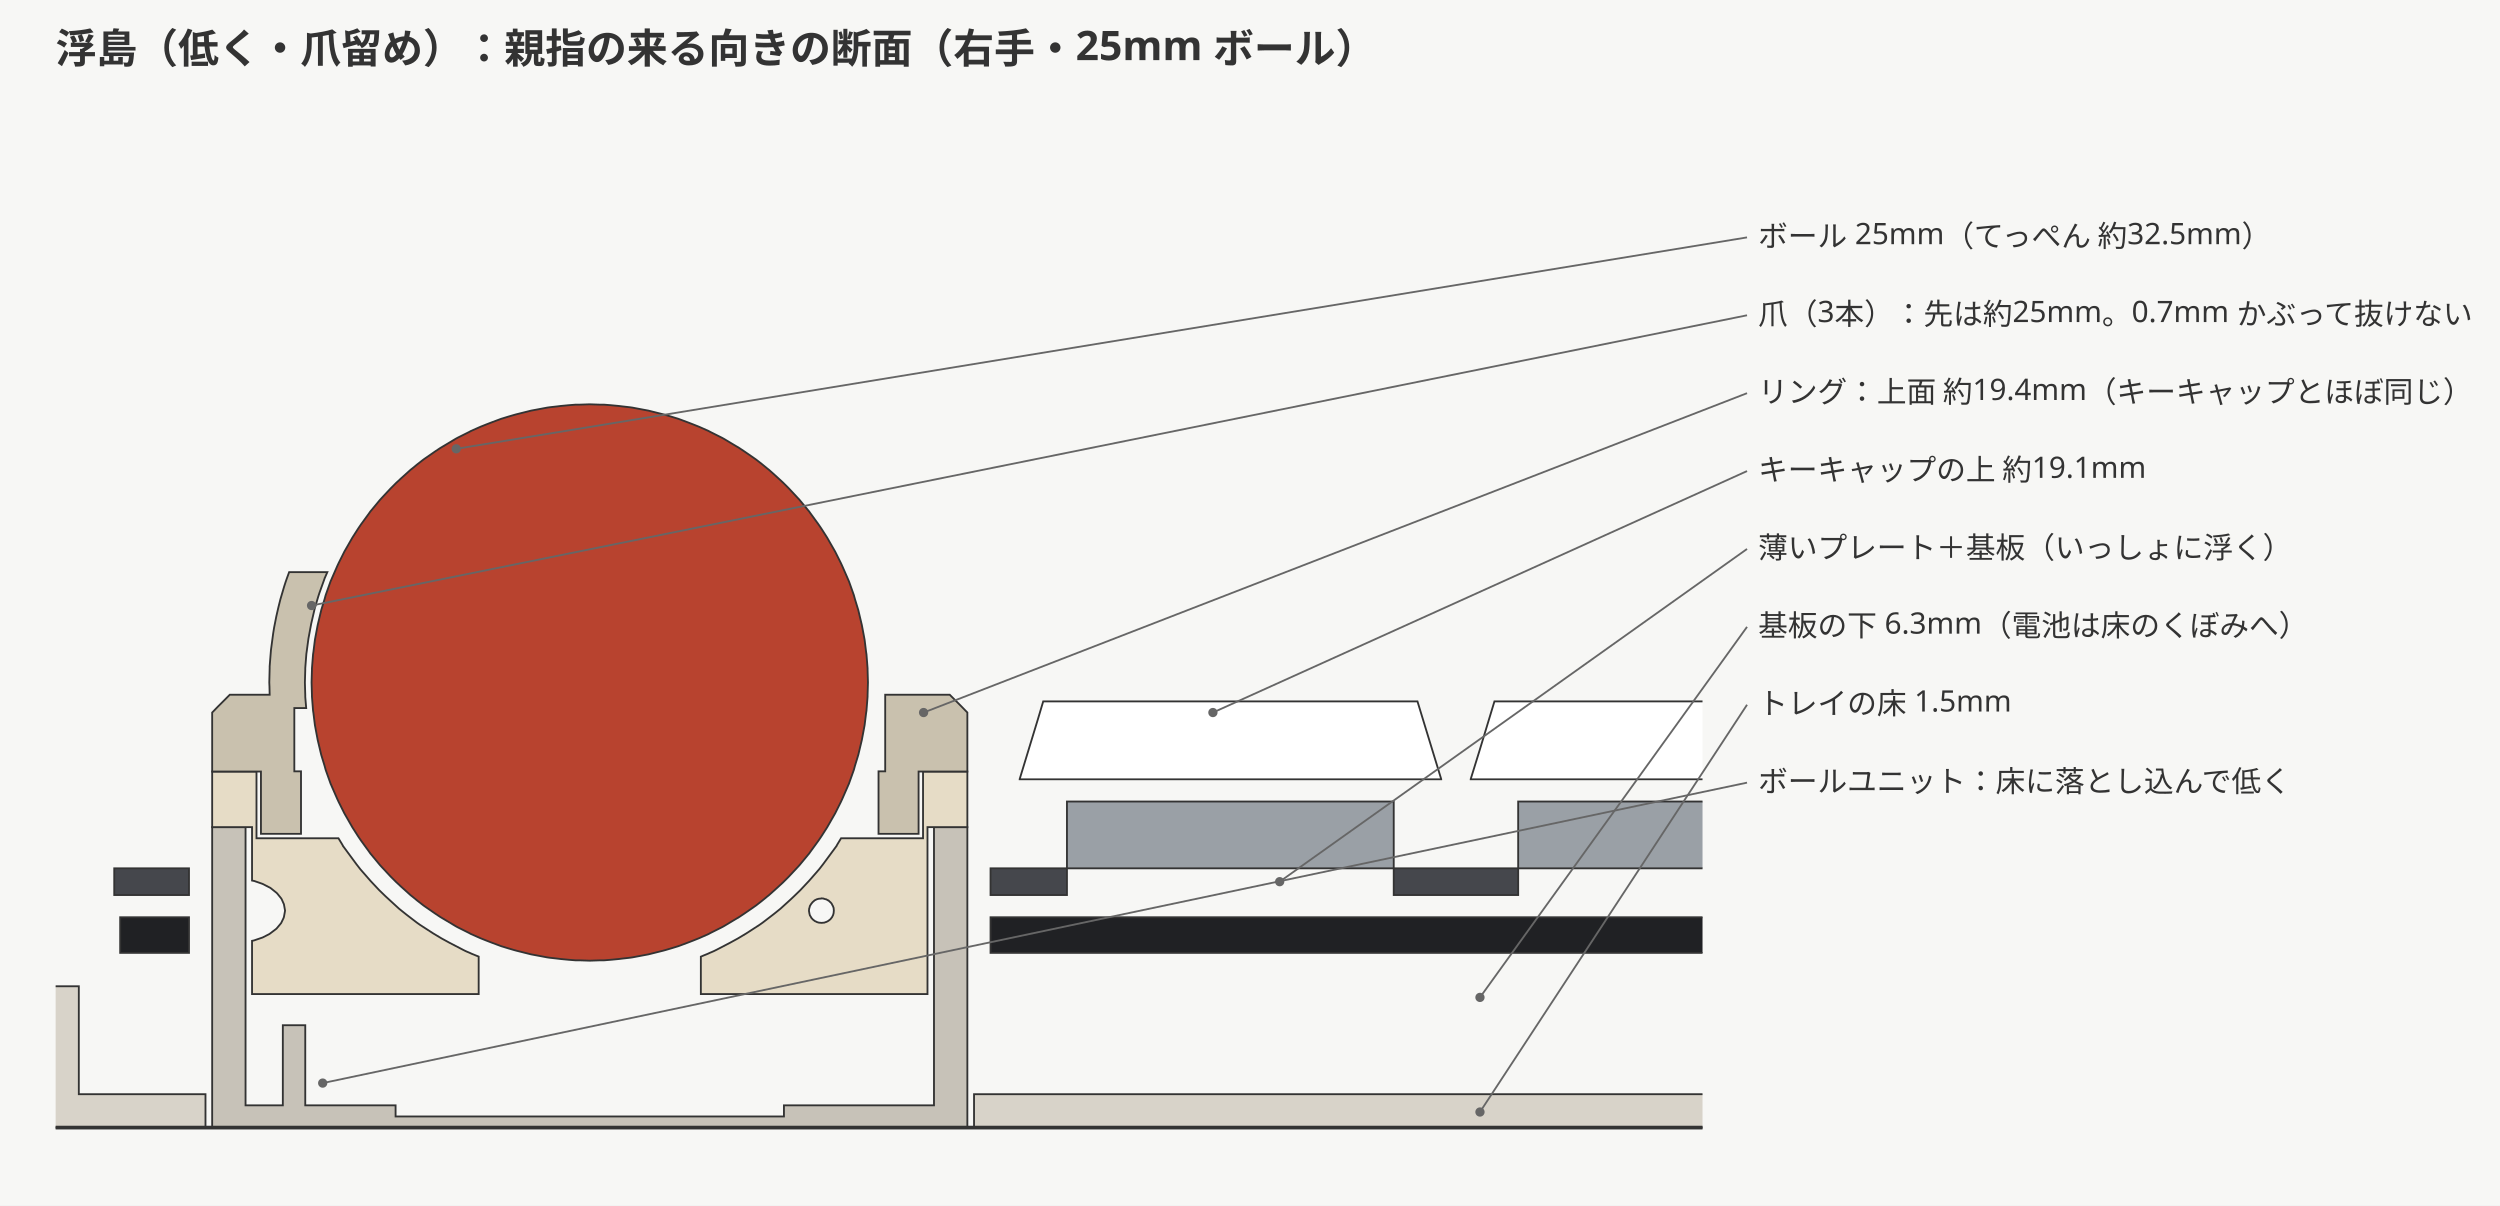
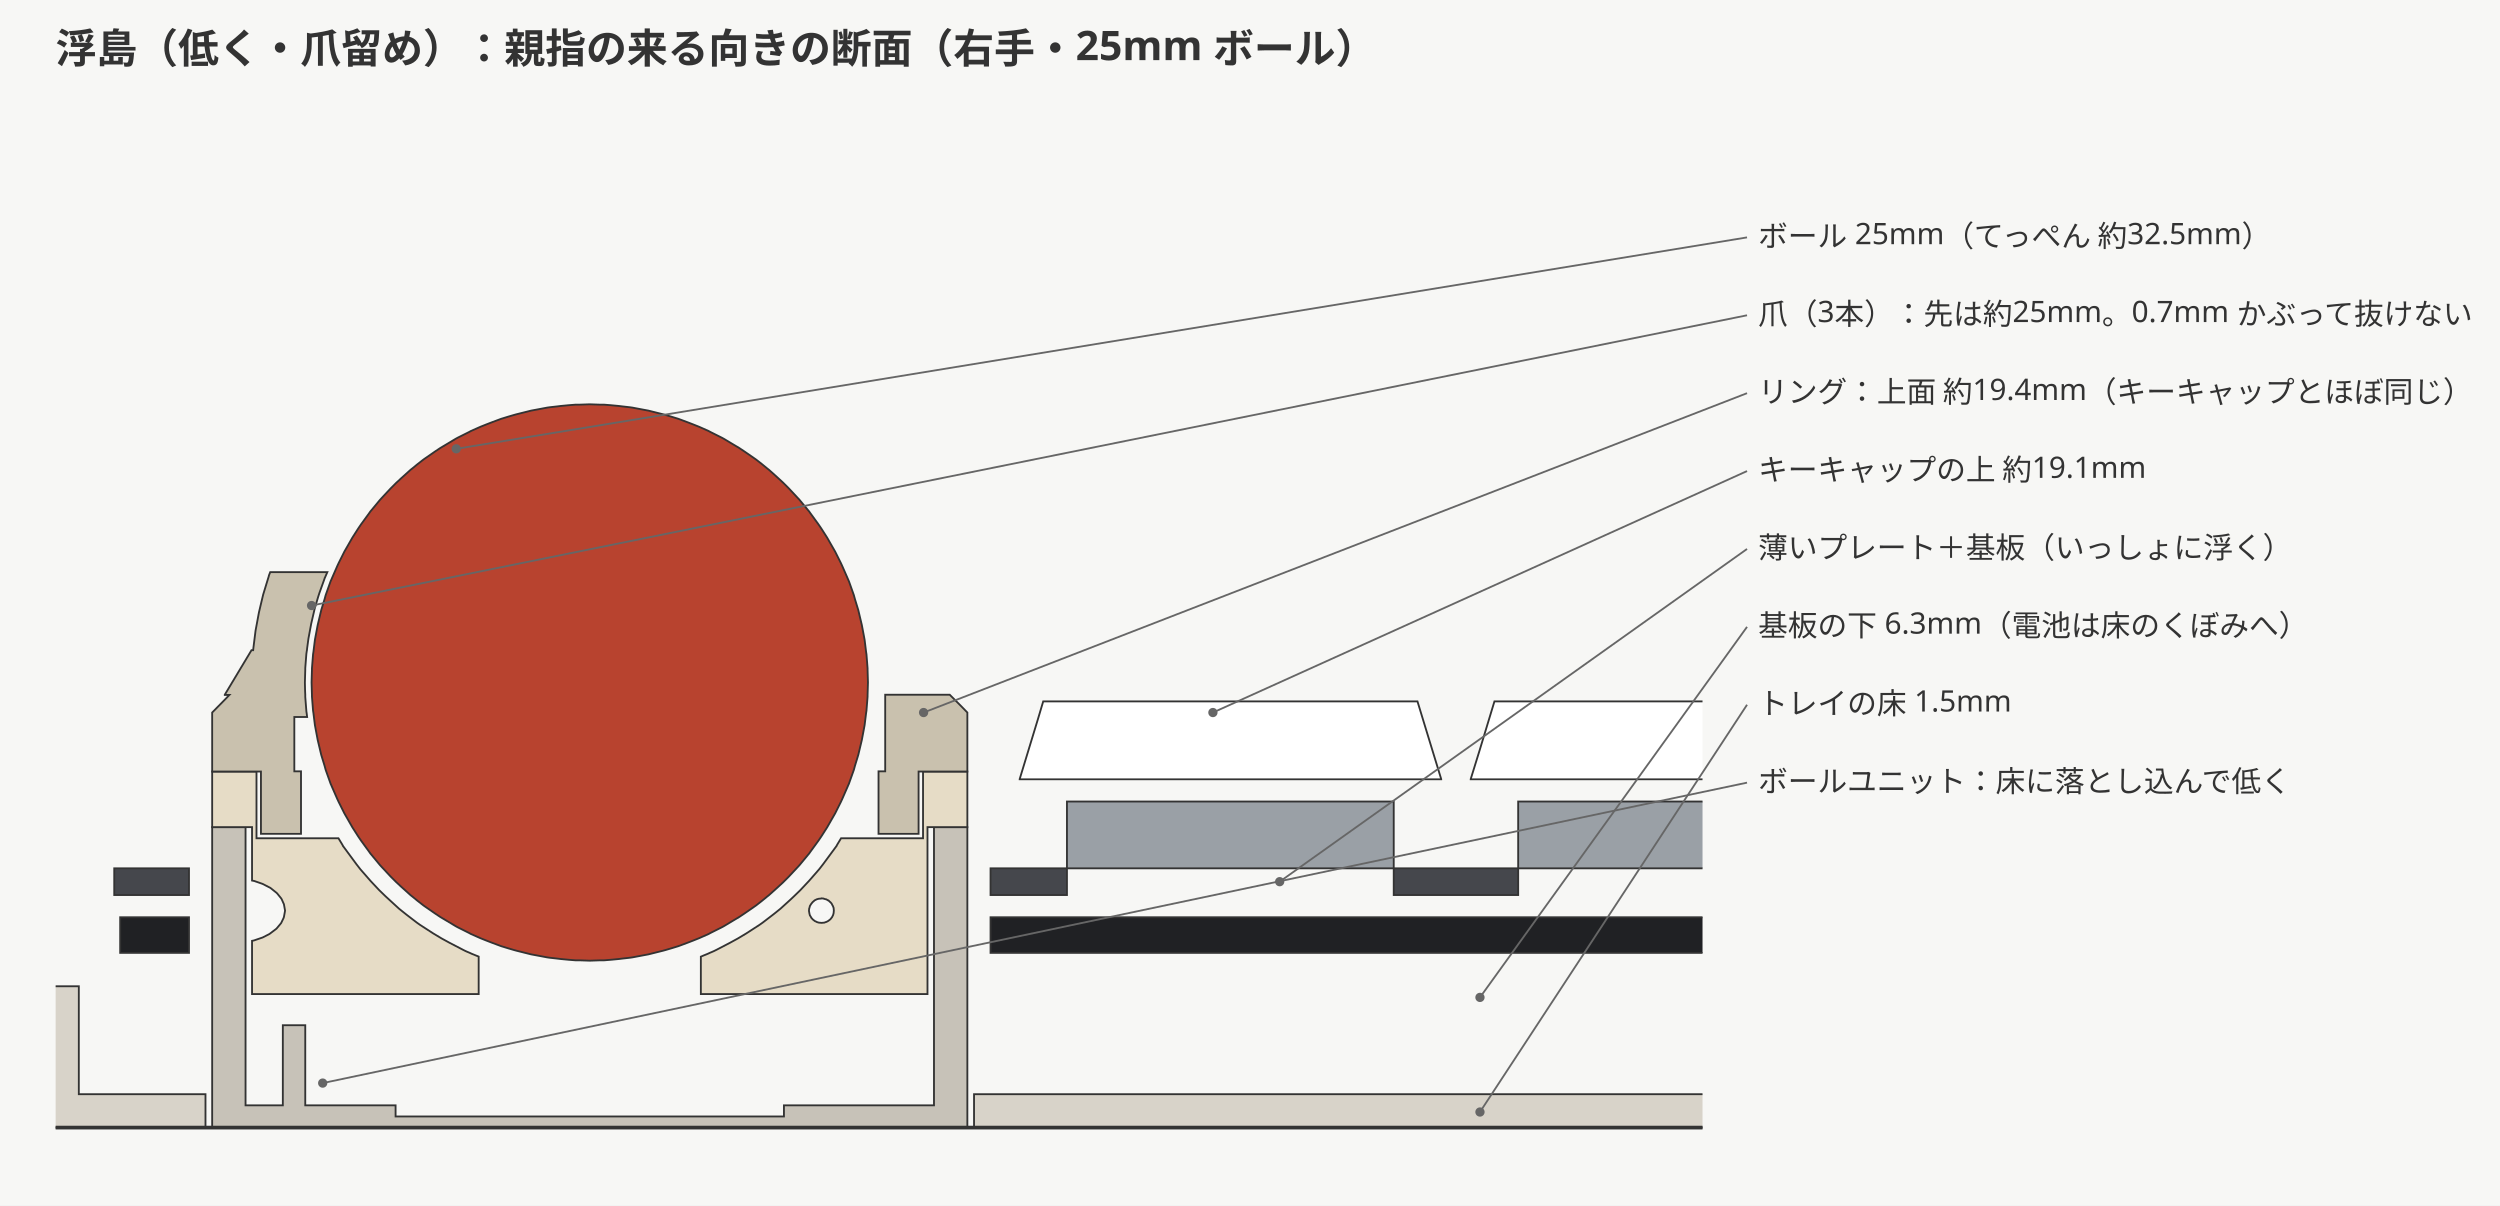
<svg xmlns="http://www.w3.org/2000/svg" width="1348" height="650" viewBox="0 0 1348 650" font-family="IPAPGothic, IPAGothic, sans-serif">
  <rect width="100%" height="100%" fill="#f7f7f5" />
  <text x="30" y="34" font-size="22" font-weight="bold" fill="#333">浮島（低く・爪留め）：親指の来る向きの断面（右手・25mm ボール）</text>
  <clipPath id="waz-20">
    <rect x="30" y="80" width="888" height="540" />
  </clipPath>
  <g clip-path="url(#waz-20)">
    <path d="M110.8,596.0 L110.8,590.0 L102.1,590.0 L93.7,590.0 L89.4,590.0 L88.8,590.0 L42.5,590.0 L42.5,570.7 L42.5,531.8 L9.3,531.8 L-8.6,531.8 L-8.6,580.7 L-8.6,608.0 L79.0,608.0 L81.8,608.0 L88.6,608.0 L99.9,608.0 L110.8,608.0 Z M1213.6,585.8 L1213.6,531.8 L1211.8,531.8 L1211.0,531.8 L1205.9,531.8 L1203.6,531.8 L1195.4,531.8 L1191.5,531.8 L1180.5,531.8 L1175.0,531.8 L1161.5,531.8 L1154.3,531.8 L1138.6,531.8 L1129.7,531.8 L1112.2,531.8 L1101.4,531.8 L1089.5,531.8 L1073.2,531.8 L1073.2,567.5 L1073.2,590.0 L1072.0,590.0 L1071.2,590.0 L1068.0,590.0 L1065.9,590.0 L1060.8,590.0 L1057.3,590.0 L1050.4,590.0 L1045.6,590.0 L1037.0,590.0 L1030.8,590.0 L1020.8,590.0 L1013.2,590.0 L1002.0,590.0 L993.1,590.0 L980.7,590.0 L970.3,590.0 L957.1,590.0 L945.3,590.0 L931.5,590.0 L922.2,590.0 L919.2,590.0 L907.7,590.0 L898.7,590.0 L887.5,590.0 L871.9,590.0 L861.3,590.0 L838.5,590.0 L828.6,590.0 L797.9,590.0 L789.0,590.0 L779.5,590.0 L741.4,590.0 L692.4,590.0 L630.9,590.0 L554.7,590.0 L525.2,590.0 L525.2,596.0 L525.2,608.0 L554.6,608.0 L630.8,608.0 L692.7,608.0 L742.3,608.0 L752.4,608.0 L792.8,608.0 L805.2,608.0 L837.1,608.0 L851.2,608.0 L875.3,608.0 L891.4,608.0 L907.7,608.0 L917.4,608.0 L920.4,608.0 L934.4,608.0 L956.5,608.0 L975.3,608.0 L997.0,608.0 L1013.7,608.0 L1034.8,608.0 L1049.5,608.0 L1069.7,608.0 L1082.4,608.0 L1101.4,608.0 L1112.2,608.0 L1129.7,608.0 L1138.6,608.0 L1154.3,608.0 L1161.5,608.0 L1175.0,608.0 L1180.5,608.0 L1191.5,608.0 L1195.4,608.0 L1203.6,608.0 L1205.9,608.0 L1211.0,608.0 L1211.8,608.0 L1213.6,608.0 Z" fill="#d8d3c9" stroke="#333" stroke-width="1" fill-rule="evenodd" />
    <path d="M101.9,513.1 L101.9,494.6 L95.5,494.6 L90.4,494.6 L86.4,494.6 L83.4,494.6 L64.8,494.6 L64.8,505.5 L64.8,513.8 L83.4,513.8 L86.4,513.8 L90.4,513.8 L95.5,513.8 L101.9,513.8 Z M1011.8,504.3 L1011.8,494.6 L978.7,494.6 L977.1,494.6 L974.5,494.6 L971.0,494.6 L966.5,494.6 L961.0,494.6 L954.5,494.6 L946.8,494.6 L938.0,494.6 L928.0,494.6 L916.7,494.6 L904.1,494.6 L889.9,494.6 L874.2,494.6 L856.6,494.6 L837.2,494.6 L815.8,494.6 L792.0,494.6 L765.7,494.6 L736.6,494.6 L704.4,494.6 L668.8,494.6 L629.2,494.6 L585.1,494.6 L536.0,494.6 L534.1,494.6 L534.1,513.1 L534.1,513.8 L536.0,513.8 L585.1,513.8 L629.2,513.8 L668.8,513.8 L704.4,513.8 L736.6,513.8 L765.7,513.8 L792.0,513.8 L815.8,513.8 L837.2,513.8 L856.6,513.8 L874.2,513.8 L889.9,513.8 L904.1,513.8 L916.7,513.8 L928.0,513.8 L938.0,513.8 L946.8,513.8 L954.5,513.8 L961.0,513.8 L966.5,513.8 L971.0,513.8 L974.5,513.8 L977.1,513.8 L978.7,513.8 L1011.8,513.8 Z" fill="#202124" stroke="#333" stroke-width="1" fill-rule="evenodd" />
    <path d="M101.9,482.1 L101.9,468.2 L100.4,468.2 L81.9,468.2 L61.6,468.2 L61.6,481.1 L61.6,482.6 L81.9,482.6 L100.4,482.6 L101.9,482.6 Z M575.3,479.2 L575.3,468.2 L540.3,468.2 L534.4,468.2 L534.1,468.2 L534.1,482.1 L534.1,482.6 L534.4,482.6 L540.3,482.6 L575.3,482.6 Z M818.6,472.0 L818.6,468.2 L798.1,468.2 L751.5,468.2 L751.5,476.8 L751.5,482.6 L798.1,482.6 L818.6,482.6 Z M1020.6,475.0 L1020.6,468.2 L969.4,468.2 L958.0,468.2 L946.0,468.2 L946.0,472.2 L946.0,482.6 L958.0,482.6 L969.4,482.6 L1020.6,482.6 Z" fill="#45474c" stroke="#333" stroke-width="1" fill-rule="evenodd" />
    <path d="M751.5,446.7 L751.5,432.2 L640.3,432.2 L575.3,432.2 L575.3,440.6 L575.3,468.2 L640.3,468.2 L751.5,468.2 Z M946.0,458.2 L946.0,432.2 L818.6,432.2 L818.6,458.7 L818.6,468.2 L946.0,468.2 Z" fill="#9aa0a6" stroke="#333" stroke-width="1" fill-rule="evenodd" />
    <path d="M777.1,420.2 L777.1,420.1 L768.6,392.3 L764.3,378.2 L645.2,378.2 L562.5,378.2 L559.7,387.6 L549.8,420.1 L549.8,420.2 L549.8,420.2 L640.3,420.2 L777.1,420.2 Z M1016.2,420.2 L1016.2,420.1 L969.9,385.6 L960.1,378.2 L805.8,378.2 L797.8,404.6 L793.0,420.1 L793.0,420.1 L793.0,420.2 L1016.2,420.2 Z" fill="#ffffff" stroke="#333" stroke-width="1" fill-rule="evenodd" />
    <path d="M521.6,605.9 L521.6,500.6 L521.6,479.6 L521.6,446.0 L519.2,446.0 L518.6,446.0 L518.2,446.0 L517.8,446.0 L515.2,446.0 L508.2,446.0 L503.6,446.0 L503.6,488.9 L503.6,513.1 L503.6,596.0 L502.0,596.0 L501.0,596.0 L500.9,596.0 L491.8,596.0 L490.7,596.0 L490.4,596.0 L489.9,596.0 L489.3,596.0 L479.7,596.0 L478.7,596.0 L477.7,596.0 L476.4,596.0 L475.1,596.0 L473.7,596.0 L463.9,596.0 L462.1,596.0 L460.4,596.0 L458.6,596.0 L456.9,596.0 L447.2,596.0 L445.4,596.0 L443.7,596.0 L442.1,596.0 L440.7,596.0 L439.6,596.0 L438.7,596.0 L429.8,596.0 L429.2,596.0 L428.7,596.0 L428.5,596.0 L422.7,596.0 L422.7,599.9 L422.7,602.0 L318.0,602.0 L213.3,602.0 L213.3,598.1 L213.3,596.0 L208.3,596.0 L198.2,596.0 L195.2,596.0 L194.4,596.0 L193.2,596.0 L191.5,596.0 L189.3,596.0 L186.7,596.0 L183.7,596.0 L180.3,596.0 L179.6,596.0 L176.2,596.0 L172.5,596.0 L168.6,596.0 L164.7,596.0 L164.7,596.0 L164.6,596.0 L164.6,595.0 L164.6,552.8 L160.8,552.8 L160.8,552.8 L157.0,552.8 L157.0,552.8 L153.4,552.8 L153.3,552.8 L152.5,552.8 L152.5,584.8 L152.5,596.0 L150.0,596.0 L147.0,596.0 L146.8,596.0 L144.1,596.0 L141.8,596.0 L140.0,596.0 L135.1,596.0 L134.5,596.0 L132.4,596.0 L132.4,496.0 L132.4,446.0 L127.8,446.0 L120.8,446.0 L118.2,446.0 L117.8,446.0 L117.4,446.0 L116.8,446.0 L114.4,446.0 L114.4,500.0 L114.4,608.0 L116.8,608.0 L117.4,608.0 L127.4,608.0 L130.0,608.0 L141.3,608.0 L145.8,608.0 L148.0,608.0 L148.2,608.0 L148.7,608.0 L149.5,608.0 L150.6,608.0 L152.1,608.0 L153.8,608.0 L155.7,608.0 L157.8,608.0 L160.1,608.0 L162.5,608.0 L165.0,608.0 L166.0,608.0 L168.5,608.0 L171.0,608.0 L173.4,608.0 L175.7,608.0 L177.8,608.0 L179.7,608.0 L181.3,608.0 L182.7,608.0 L183.8,608.0 L186.3,608.0 L187.4,608.0 L188.1,608.0 L188.5,608.0 L188.6,608.0 L199.9,608.0 L209.5,608.0 L224.0,608.0 L234.9,608.0 L249.7,608.0 L261.8,608.0 L276.5,608.0 L289.7,608.0 L304.1,608.0 L306.8,608.0 L306.8,608.0 L307.1,608.0 L307.5,608.0 L308.0,608.0 L308.8,608.0 L309.8,608.0 L310.9,608.0 L312.1,608.0 L313.5,608.0 L314.9,608.0 L316.4,608.0 L318.0,608.0 L329.4,608.0 L331.0,608.0 L332.5,608.0 L334.0,608.0 L335.5,608.0 L336.8,608.0 L338.1,608.0 L339.1,608.0 L340.0,608.0 L340.8,608.0 L341.3,608.0 L341.6,608.0 L341.8,608.0 L346.3,608.0 L359.5,608.0 L374.2,608.0 L386.3,608.0 L401.1,608.0 L412.0,608.0 L426.5,608.0 L436.1,608.0 L437.3,608.0 L437.3,608.0 L437.5,608.0 L437.8,608.0 L438.4,608.0 L439.1,608.0 L440.0,608.0 L450.6,608.0 L451.5,608.0 L452.6,608.0 L453.7,608.0 L454.9,608.0 L456.2,608.0 L457.5,608.0 L458.9,608.0 L469.6,608.0 L470.8,608.0 L472.0,608.0 L473.1,608.0 L474.1,608.0 L475.1,608.0 L475.9,608.0 L476.6,608.0 L477.1,608.0 L477.5,608.0 L477.8,608.0 L489.2,608.0 L489.4,608.0 L489.4,608.0 L490.2,608.0 L494.7,608.0 L506.0,608.0 L508.6,608.0 L518.6,608.0 L519.2,608.0 L521.6,608.0 Z" fill="#c7c2b8" stroke="#333" stroke-width="1" fill-rule="evenodd" />
    <path d="M258.1,519.8 L258.1,515.8 L254.4,514.3 L253.1,513.7 L251.9,513.2 L251.0,512.8 L249.8,512.2 L242.3,508.3 L238.1,506.0 L233.6,503.3 L226.5,498.7 L224.8,497.5 L219.2,493.2 L216.2,490.8 L215.2,490.0 L207.9,483.3 L204.4,479.9 L199.8,475.0 L194.3,468.7 L192.2,466.0 L185.2,456.5 L185.0,456.3 L185.0,456.2 L184.5,455.3 L182.5,452.0 L182.1,452.0 L179.6,452.0 L178.9,452.0 L177.3,452.0 L177.3,452.0 L177.2,452.0 L172.3,452.0 L170.9,452.0 L170.6,452.0 L166.0,452.0 L162.1,452.0 L152.1,452.0 L149.8,452.0 L141.0,452.0 L140.5,452.0 L138.3,452.0 L138.3,428.0 L138.3,416.0 L132.1,416.0 L129.1,416.0 L127.4,416.0 L117.4,416.0 L116.8,416.0 L114.4,416.0 L114.4,426.0 L114.4,446.0 L116.8,446.0 L117.4,446.0 L127.4,446.0 L127.9,446.0 L130.3,446.0 L135.9,446.0 L135.9,459.8 L135.9,465.5 L135.9,474.8 L136.9,475.0 L137.0,475.0 L141.6,476.6 L141.6,476.6 L144.9,478.3 L145.3,478.5 L145.7,478.7 L146.1,479.0 L149.1,481.4 L149.5,481.8 L151.6,484.4 L151.9,484.9 L153.1,487.6 L153.2,488.2 L153.7,491.0 L153.6,491.6 L153.1,494.4 L152.9,495.0 L151.6,497.7 L151.2,498.2 L149.1,500.7 L148.6,501.1 L145.7,503.3 L145.3,503.6 L141.6,505.5 L141.3,505.6 L136.9,507.1 L136.9,507.1 L135.9,507.3 L135.9,516.6 L135.9,522.3 L135.9,536.0 L138.1,536.0 L138.7,536.0 L147.6,536.0 L149.9,536.0 L160.0,536.0 L164.0,536.0 L175.2,536.0 L180.7,536.0 L192.7,536.0 L199.8,536.0 L212.4,536.0 L220.9,536.0 L225.4,536.0 L225.5,536.0 L225.9,536.0 L226.5,536.0 L227.4,536.0 L228.4,536.0 L229.6,536.0 L231.0,536.0 L232.6,536.0 L232.7,536.0 L232.7,536.0 L232.8,536.0 L232.9,536.0 L233.0,536.0 L233.1,536.0 L233.3,536.0 L233.5,536.0 L233.7,536.0 L234.0,536.0 L235.5,536.0 L235.8,536.0 L237.4,536.0 L237.7,536.0 L239.4,536.0 L239.7,536.0 L241.4,536.0 L241.7,536.0 L243.4,536.0 L243.7,536.0 L245.3,536.0 L245.7,536.0 L247.2,536.0 L247.6,536.0 L249.0,536.0 L249.3,536.0 L250.7,536.0 L251.9,536.0 L252.9,536.0 L253.8,536.0 L254.4,536.0 L254.8,536.0 L254.9,536.0 L255.0,536.0 L255.1,536.0 L255.2,536.0 L256.4,536.0 L256.7,536.0 L258.1,536.0 Z M500.1,476.0 L500.1,446.0 L505.7,446.0 L508.1,446.0 L513.2,446.0 L519.2,446.0 L519.2,446.0 L519.2,446.0 L521.6,446.0 L521.6,426.0 L521.6,416.0 L519.2,416.0 L518.6,416.0 L508.6,416.0 L507.3,416.0 L506.9,416.0 L503.9,416.0 L497.7,416.0 L497.7,428.0 L497.7,452.0 L495.5,452.0 L495.0,452.0 L486.2,452.0 L483.9,452.0 L473.9,452.0 L470.0,452.0 L465.4,452.0 L465.1,452.0 L464.4,452.0 L463.8,452.0 L463.7,452.0 L463.6,452.0 L461.6,452.0 L460.5,452.0 L454.6,452.0 L453.5,452.0 L451.5,455.3 L451.0,456.2 L451.0,456.3 L450.8,456.5 L443.8,466.0 L441.7,468.7 L436.2,475.0 L431.6,479.9 L431.2,480.3 L428.1,483.3 L426.3,485.0 L420.8,490.0 L419.8,490.8 L418.2,492.1 L416.8,493.2 L411.2,497.5 L409.5,498.7 L402.4,503.3 L397.9,506.0 L393.7,508.3 L386.2,512.2 L385.0,512.8 L384.1,513.2 L382.9,513.7 L381.6,514.3 L377.9,515.8 L377.9,519.8 L377.9,522.5 L377.9,536.0 L379.3,536.0 L379.6,536.0 L381.0,536.0 L381.3,536.0 L381.6,536.0 L381.6,536.0 L381.8,536.0 L382.1,536.0 L382.5,536.0 L383.1,536.0 L383.8,536.0 L384.6,536.0 L385.3,536.0 L386.2,536.0 L387.0,536.0 L387.9,536.0 L388.8,536.0 L389.8,536.0 L390.7,536.0 L391.8,536.0 L392.6,536.0 L393.7,536.0 L394.6,536.0 L395.8,536.0 L396.6,536.0 L397.7,536.0 L398.6,536.0 L399.4,536.0 L400.1,536.0 L400.8,536.0 L401.4,536.0 L401.9,536.0 L403.0,536.0 L404.1,536.0 L405.1,536.0 L406.0,536.0 L406.8,536.0 L407.4,536.0 L407.9,536.0 L408.4,536.0 L408.8,536.0 L409.2,536.0 L409.4,536.0 L409.7,536.0 L409.8,536.0 L409.9,536.0 L411.1,536.0 L411.2,536.0 L415.1,536.0 L423.6,536.0 L436.2,536.0 L443.3,536.0 L455.3,536.0 L460.8,536.0 L472.0,536.0 L476.0,536.0 L486.1,536.0 L488.4,536.0 L497.3,536.0 L497.9,536.0 L500.1,536.0 Z M441.8,497.5 L441.6,497.5 L440.5,497.2 L440.4,497.1 L439.3,496.6 L439.2,496.5 L438.3,495.8 L438.2,495.7 L437.4,494.8 L437.4,494.7 L436.8,493.7 L436.7,493.6 L436.4,492.4 L436.4,492.3 L436.2,491.2 L436.2,491.0 L436.3,489.9 L436.4,489.7 L436.6,488.9 L436.7,488.6 L436.7,488.5 L436.9,488.2 L437.3,487.5 L437.4,487.4 L438.1,486.5 L438.2,486.4 L438.8,485.9 L439.1,485.6 L439.2,485.5 L440.2,485.0 L440.4,484.9 L441.5,484.6 L441.6,484.6 L442.8,484.5 L442.9,484.4 L444.1,484.5 L444.2,484.6 L445.3,484.9 L445.5,484.9 L446.5,485.5 L446.7,485.5 L447.5,486.3 L447.7,486.4 L448.4,487.2 L448.5,487.4 L449.0,488.4 L449.1,488.5 L449.5,489.6 L449.5,489.7 L449.6,490.9 L449.6,491.0 L449.5,492.2 L449.5,492.3 L449.2,493.4 L449.1,493.6 L448.6,494.6 L448.5,494.7 L447.8,495.6 L447.7,495.7 L446.8,496.4 L446.7,496.5 L445.6,497.1 L445.5,497.1 L444.4,497.5 L444.2,497.5 L443.1,497.6 L442.9,497.6 Z" fill="#e6dcc6" stroke="#333" stroke-width="1" fill-rule="evenodd" />
-     <path d="M162.3,427.1 L162.3,415.9 L159.9,415.9 L158.7,415.9 L158.7,404.5 L158.7,381.8 L161.0,381.8 L161.4,381.8 L161.9,381.8 L162.3,381.8 L165.1,381.8 L164.6,375.8 L164.6,375.7 L164.6,374.9 L164.4,368.0 L164.6,361.1 L164.6,360.3 L164.6,360.2 L165.2,352.5 L165.4,351.1 L166.3,344.4 L166.8,341.7 L167.8,336.3 L168.8,332.0 L169.7,328.1 L171.5,322.0 L172.2,319.8 L175.0,312.0 L175.1,311.6 L175.2,311.5 L175.8,310.1 L176.5,308.5 L171.6,308.5 L155.9,308.5 L154.7,311.8 L154.0,313.8 L153.2,316.3 L151.2,323.1 L150.1,327.5 L149.0,332.3 L147.8,338.4 L147.3,341.5 L146.3,349.0 L146.1,350.5 L145.4,359.3 L145.4,359.4 L145.4,360.2 L145.2,368.0 L145.3,370.2 L145.4,374.6 L145.3,374.6 L142.3,374.6 L141.6,374.6 L139.9,374.6 L139.5,374.6 L138.5,374.6 L129.8,374.6 L129.5,374.6 L129.4,374.6 L127.4,374.6 L126.8,374.6 L123.9,374.6 L117.6,380.9 L114.4,384.2 L114.4,394.8 L114.4,416.0 L116.8,416.0 L117.4,416.0 L127.4,416.0 L129.6,416.0 L130.3,416.0 L133.8,416.0 L137.5,416.0 L140.7,416.0 L140.7,438.4 L140.7,449.6 L142.8,449.6 L143.4,449.6 L152.1,449.6 L153.5,449.6 L153.9,449.6 L156.6,449.6 L162.3,449.6 Z M495.3,438.4 L495.3,416.0 L498.5,416.0 L502.2,416.0 L505.7,416.0 L506.4,416.0 L508.6,416.0 L518.6,416.0 L519.2,416.0 L521.6,416.0 L521.6,394.8 L521.6,384.2 L518.4,380.9 L512.1,374.6 L509.2,374.6 L508.6,374.6 L497.3,374.6 L493.7,374.6 L491.9,374.6 L486.5,374.6 L477.3,374.6 L477.3,402.1 L477.3,415.9 L476.1,415.9 L473.7,415.9 L473.7,427.1 L473.7,449.6 L479.4,449.6 L482.1,449.6 L482.5,449.6 L483.9,449.6 L492.6,449.6 L493.2,449.6 L495.3,449.6 Z" fill="#c9c1ae" stroke="#333" stroke-width="1" fill-rule="evenodd" />
+     <path d="M162.3,427.1 L162.3,415.9 L159.9,415.9 L158.7,415.9 L158.7,406.1 L158.7,386.6 L161.1,386.6 L161.6,386.6 L162.3,386.6 L164.3,386.6 L165.6,386.6 L165.4,384.9 L165.2,383.5 L164.6,375.8 L164.6,375.7 L164.6,375.6 L164.6,374.9 L164.6,374.7 L164.5,372.4 L164.4,368.0 L164.6,361.1 L164.6,360.3 L164.6,360.2 L165.2,352.5 L165.4,351.1 L165.5,350.6 L165.6,349.6 L166.3,344.4 L166.8,341.7 L167.8,336.3 L168.8,332.0 L169.7,328.1 L171.5,322.0 L172.2,319.8 L175.0,312.0 L175.1,311.6 L175.2,311.5 L175.8,310.1 L176.5,308.5 L171.6,308.5 L145.7,308.5 L145.0,310.3 L144.9,310.8 L144.1,313.4 L141.9,320.6 L140.8,325.2 L139.6,330.3 L138.4,336.8 L137.8,340.0 L136.8,348.0 L136.6,349.6 L136.6,349.7 L136.5,350.6 L135.9,350.6 L135.9,350.6 L135.8,350.6 L135.7,350.6 L135.6,350.6 L121.2,374.6 L121.2,374.6 L121.2,374.7 L123.7,374.7 L120.7,377.8 L114.4,384.2 L114.4,394.8 L114.4,416.0 L116.8,416.0 L117.4,416.0 L127.4,416.0 L129.6,416.0 L130.3,416.0 L133.8,416.0 L137.5,416.0 L140.7,416.0 L140.7,438.4 L140.7,449.6 L142.8,449.6 L143.4,449.6 L152.1,449.6 L153.5,449.6 L153.9,449.6 L156.6,449.6 L162.3,449.6 Z M495.3,438.4 L495.3,416.0 L498.5,416.0 L502.2,416.0 L505.7,416.0 L506.4,416.0 L508.6,416.0 L518.6,416.0 L519.2,416.0 L521.6,416.0 L521.6,394.8 L521.6,384.2 L518.4,380.9 L512.1,374.6 L509.2,374.6 L508.6,374.6 L497.3,374.6 L493.7,374.6 L491.9,374.6 L486.5,374.6 L477.3,374.6 L477.3,402.1 L477.3,415.9 L476.1,415.9 L473.7,415.9 L473.7,427.1 L473.7,449.6 L479.4,449.6 L482.1,449.6 L482.5,449.6 L483.9,449.6 L492.6,449.6 L493.2,449.6 L495.3,449.6 Z" fill="#c9c1ae" stroke="#333" stroke-width="1" fill-rule="evenodd" />
    <path d="M323.7,517.8 L325.8,517.8 L329.5,517.5 L333.7,517.1 L335.3,516.9 L339.7,516.4 L341.1,516.2 L341.6,516.1 L346.9,515.1 L349.6,514.6 L352.8,513.8 L357.6,512.6 L358.7,512.3 L362.1,511.3 L364.7,510.5 L365.7,510.2 L370.8,508.3 L373.9,507.1 L376.9,505.9 L382.1,503.6 L383.0,503.1 L385.8,501.7 L389.2,500.0 L390.3,499.4 L395.3,496.4 L398.5,494.5 L401.5,492.5 L406.7,488.9 L407.7,488.2 L410.9,485.7 L413.7,483.4 L414.6,482.7 L419.6,478.2 L422.3,475.7 L425.4,472.6 L429.6,468.1 L431.0,466.6 L435.8,460.8 L436.4,460.1 L436.5,459.9 L441.3,453.3 L442.8,451.1 L446.0,446.1 L448.4,441.9 L450.3,438.6 L453.4,432.4 L454.1,430.9 L456.9,424.5 L457.5,423.1 L457.7,422.7 L460.4,415.1 L461.0,412.9 L462.8,407.0 L463.7,403.2 L464.7,399.0 L465.7,393.7 L466.2,391.0 L467.0,384.5 L467.2,383.2 L467.8,375.6 L467.8,375.5 L467.8,374.7 L468.0,368.0 L467.8,361.3 L467.8,360.5 L467.8,360.4 L467.2,352.8 L467.0,351.5 L466.2,345.0 L465.7,342.3 L464.7,337.0 L463.7,332.8 L462.8,329.0 L461.0,323.1 L460.4,320.9 L457.7,313.3 L457.5,312.9 L456.9,311.5 L454.1,305.1 L453.4,303.6 L450.3,297.4 L448.4,294.1 L446.0,289.9 L442.8,284.9 L441.3,282.7 L436.5,276.1 L436.4,275.9 L435.8,275.2 L431.0,269.4 L429.6,267.9 L425.4,263.4 L422.3,260.3 L419.6,257.8 L414.6,253.3 L413.7,252.6 L410.9,250.3 L407.7,247.8 L406.7,247.1 L401.5,243.5 L398.5,241.5 L395.3,239.6 L390.3,236.6 L389.2,236.0 L385.8,234.3 L383.0,232.9 L382.1,232.4 L376.9,230.1 L373.9,228.9 L370.8,227.7 L365.7,225.8 L364.7,225.5 L362.1,224.7 L358.7,223.7 L357.6,223.4 L352.8,222.2 L349.6,221.4 L346.9,220.9 L341.6,219.9 L341.1,219.8 L339.7,219.6 L335.3,219.1 L333.7,218.9 L329.5,218.5 L325.8,218.2 L323.7,218.2 L318.0,218.0 L312.3,218.2 L310.2,218.2 L306.5,218.5 L302.3,218.9 L300.7,219.1 L296.3,219.6 L294.9,219.8 L294.4,219.9 L289.1,220.9 L286.4,221.4 L283.2,222.2 L278.4,223.4 L277.3,223.7 L273.9,224.7 L271.3,225.5 L270.3,225.8 L265.2,227.7 L262.1,228.9 L259.1,230.1 L253.9,232.4 L253.0,232.9 L250.2,234.3 L246.8,236.0 L245.7,236.6 L240.7,239.6 L237.5,241.5 L234.5,243.5 L229.3,247.1 L228.3,247.8 L225.1,250.3 L222.3,252.6 L221.4,253.3 L216.4,257.8 L213.7,260.3 L210.6,263.4 L206.4,267.9 L205.0,269.4 L200.2,275.2 L199.6,275.9 L199.5,276.1 L194.7,282.7 L193.2,284.9 L190.0,289.9 L187.6,294.1 L185.7,297.4 L182.6,303.6 L181.9,305.1 L179.1,311.5 L178.5,312.9 L178.3,313.3 L175.6,320.9 L175.0,323.1 L173.2,329.0 L172.3,332.8 L171.3,337.0 L170.3,342.3 L169.8,345.0 L169.0,351.5 L168.8,352.8 L168.2,360.4 L168.2,360.5 L168.2,361.3 L168.0,368.0 L168.2,374.7 L168.2,375.5 L168.2,375.6 L168.8,383.2 L169.0,384.5 L169.8,391.0 L170.3,393.7 L171.3,399.0 L172.3,403.2 L173.2,407.0 L175.0,412.9 L175.6,415.1 L178.3,422.7 L178.5,423.1 L179.1,424.5 L181.9,430.9 L182.6,432.4 L185.7,438.6 L187.6,441.9 L190.0,446.1 L193.2,451.1 L194.7,453.3 L199.5,459.9 L199.6,460.1 L200.2,460.8 L205.0,466.6 L206.4,468.1 L210.6,472.6 L213.7,475.7 L216.4,478.2 L221.4,482.7 L222.3,483.4 L225.1,485.7 L228.3,488.2 L229.3,488.9 L234.5,492.5 L237.5,494.5 L240.7,496.4 L245.7,499.4 L246.8,500.0 L250.2,501.7 L253.0,503.1 L253.9,503.6 L259.1,505.9 L262.1,507.1 L265.2,508.3 L270.3,510.2 L271.3,510.5 L273.9,511.3 L277.3,512.3 L278.4,512.6 L283.2,513.8 L286.4,514.6 L289.1,515.1 L294.4,516.1 L294.9,516.2 L296.3,516.4 L300.7,516.9 L302.3,517.1 L306.5,517.5 L310.2,517.8 L312.3,517.8 L318.0,518.0 Z" fill="#b8432f" stroke="#333" stroke-width="1" fill-rule="evenodd" />
  </g>
  <line x1="30" y1="608.0" x2="918.0" y2="608.0" stroke="#333" stroke-width="2" />
  <line x1="246.0" y1="242.0" x2="942.0" y2="128.0" stroke="#666" stroke-width="1" />
  <circle cx="246.0" cy="242.0" r="2.5" fill="#666" />
  <text x="948.0" y="133.0" font-size="16" fill="#333">ボール 25mm（てっぺん 約32.5mm）</text>
  <line x1="168.0" y1="326.5" x2="942.0" y2="170.0" stroke="#666" stroke-width="1" />
  <circle cx="168.0" cy="326.5" r="2.5" fill="#666" />
  <text x="948.0" y="175.0" font-size="16" fill="#333">爪（3本）：先は約25mm。0.7mm かぶって抜けない</text>
  <line x1="498.0" y1="384.2" x2="942.0" y2="212.0" stroke="#666" stroke-width="1" />
  <circle cx="498.0" cy="384.2" r="2.5" fill="#666" />
  <text x="948.0" y="217.0" font-size="16" fill="#333">リング：上面 約19.4mm（キーキャップとほぼ同じ）</text>
  <line x1="654.0" y1="384.2" x2="942.0" y2="254.0" stroke="#666" stroke-width="1" />
  <circle cx="654.0" cy="384.2" r="2.5" fill="#666" />
  <text x="948.0" y="259.0" font-size="16" fill="#333">キーキャップの上 約19.1mm</text>
  <line x1="690.0" y1="475.4" x2="942.0" y2="296.0" stroke="#666" stroke-width="1" />
  <circle cx="690.0" cy="475.4" r="2.5" fill="#666" />
  <text x="948.0" y="301.0" font-size="16" fill="#333">薄いプレート＋基板（いっしょに浮く）</text>
  <line x1="798.0" y1="537.8" x2="942.0" y2="338.0" stroke="#666" stroke-width="1" />
  <circle cx="798.0" cy="537.8" r="2.5" fill="#666" />
  <text x="948.0" y="343.0" font-size="16" fill="#333">基板の下 6.3mm（電池は床のくぼみへ）</text>
  <line x1="798.0" y1="599.6" x2="942.0" y2="380.0" stroke="#666" stroke-width="1" />
  <circle cx="798.0" cy="599.6" r="2.5" fill="#666" />
  <text x="948.0" y="385.0" font-size="16" fill="#333">トレイの床 1.5mm</text>
  <line x1="174.0" y1="584.0" x2="942.0" y2="422.0" stroke="#666" stroke-width="1" />
  <circle cx="174.0" cy="584.0" r="2.5" fill="#666" />
  <text x="948.0" y="427.0" font-size="16" fill="#333">ボールユニット：床に落とし込んで低く</text>
</svg>
